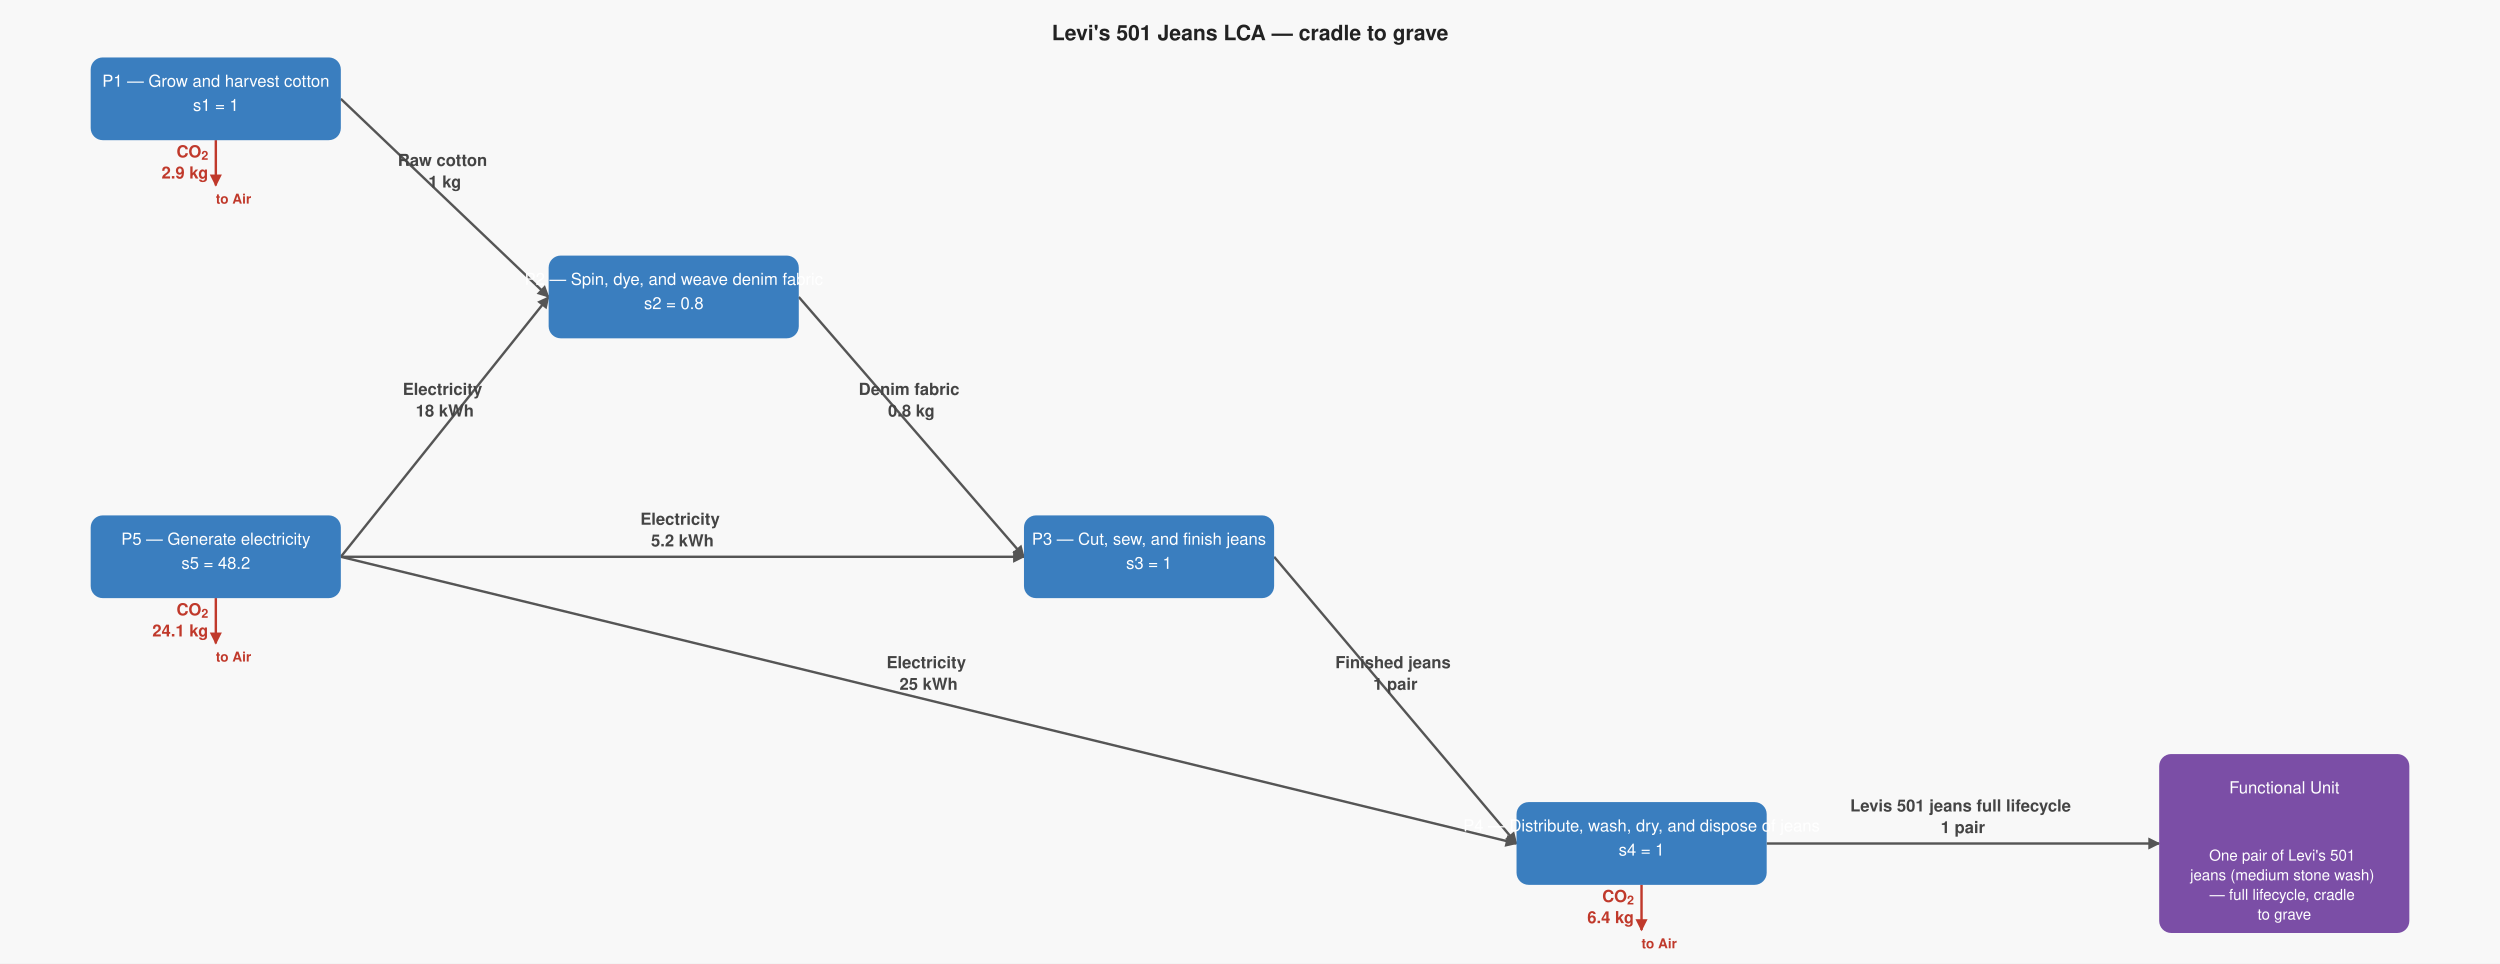
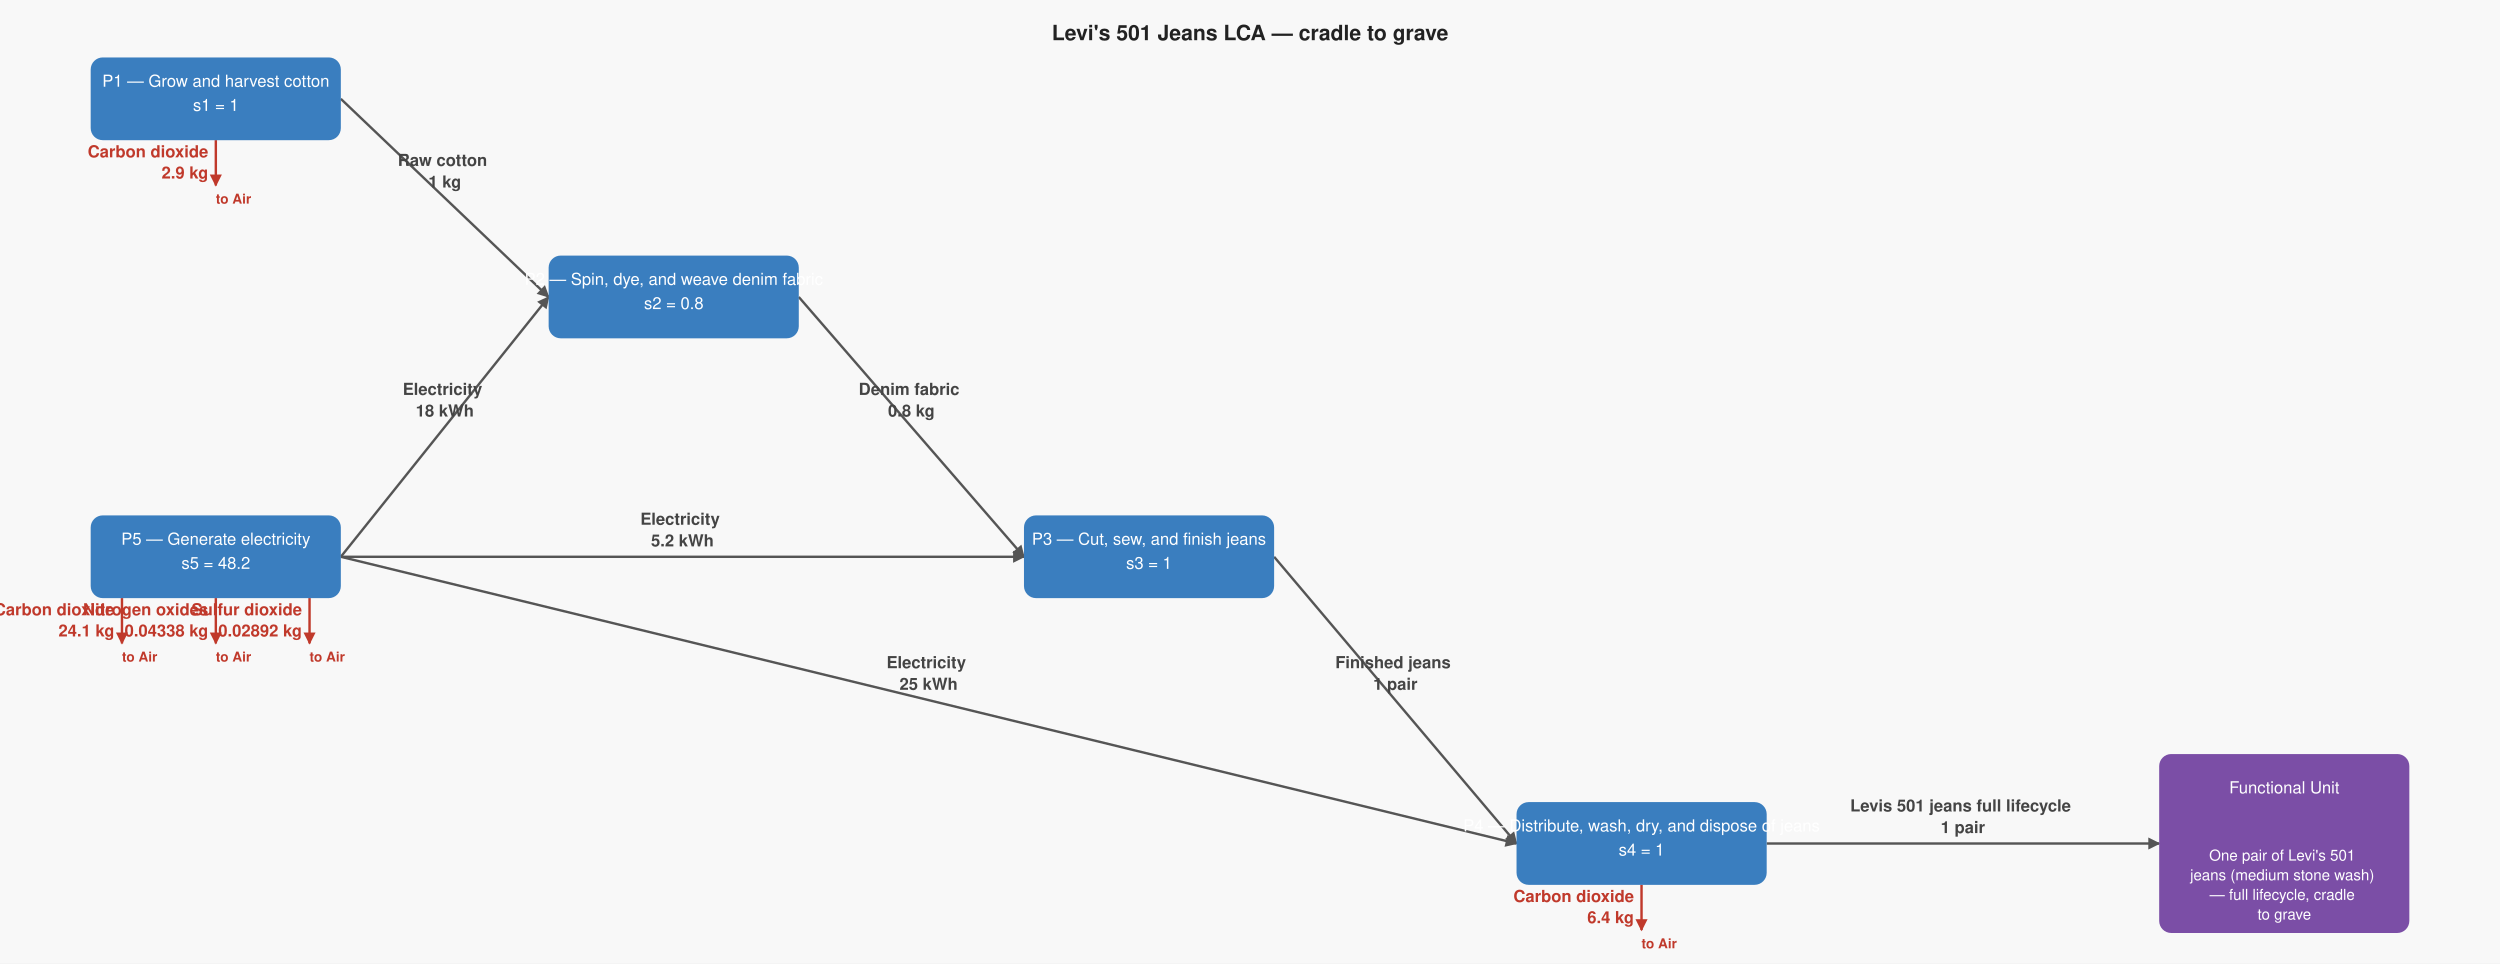
<svg xmlns="http://www.w3.org/2000/svg" width="1654.1" height="637.5" viewBox="0 -38.0 1654.1 637.5">
  <rect x="0" y="-38.0" width="1654.1" height="637.5" fill="#f8f8f8" />
  <defs>
    <marker id="arr" viewBox="0 0 10 10" refX="9" refY="5" markerWidth="5" markerHeight="5" orient="auto">
      <path d="M0,0 L10,5 L0,10 z" fill="#555555" />
    </marker>
    <marker id="arr-green" viewBox="0 0 10 10" refX="9" refY="5" markerWidth="5" markerHeight="5" orient="auto">
      <path d="M0,0 L10,5 L0,10 z" fill="#2d7a45" />
    </marker>
    <marker id="arr-red" viewBox="0 0 10 10" refX="9" refY="5" markerWidth="5" markerHeight="5" orient="auto">
      <path d="M0,0 L10,5 L0,10 z" fill="#c0392b" />
    </marker>
  </defs>
  <text x="827.1" y="-11.4" text-anchor="middle" dominant-baseline="auto" font-family="Helvetica,Arial,sans-serif" font-size="14" font-weight="bold" fill="#222">Levi's 501 Jeans LCA — cradle to grave</text>
  <line x1="142.8" y1="54.7" x2="142.8" y2="84.7" stroke="#c0392b" stroke-width="1.6" marker-end="url(#arr-red)" />
-   <text x="137.8" y="66.1" text-anchor="end" dominant-baseline="auto" font-family="Helvetica,Arial,sans-serif" font-size="11" font-weight="bold" fill="#c0392b">CO<tspan baseline-shift="sub" font-size="0.75em">2</tspan>
-   </text>
+   <text x="137.8" y="66.1" text-anchor="end" dominant-baseline="auto" font-family="Helvetica,Arial,sans-serif" font-size="11" font-weight="bold" fill="#c0392b">Carbon dioxide</text>
  <text x="137.8" y="80.1" text-anchor="end" dominant-baseline="auto" font-family="Helvetica,Arial,sans-serif" font-size="11" font-weight="bold" fill="#c0392b">2.9 kg</text>
  <text x="142.8" y="96.7" text-anchor="start" dominant-baseline="auto" font-family="Helvetica,Arial,sans-serif" font-size="9" font-weight="bold" fill="#c0392b">to Air</text>
  <line x1="1086.1" y1="547.4" x2="1086.1" y2="577.4" stroke="#c0392b" stroke-width="1.6" marker-end="url(#arr-red)" />
-   <text x="1081.1" y="558.8" text-anchor="end" dominant-baseline="auto" font-family="Helvetica,Arial,sans-serif" font-size="11" font-weight="bold" fill="#c0392b">CO<tspan baseline-shift="sub" font-size="0.75em">2</tspan>
-   </text>
+   <text x="1081.1" y="558.8" text-anchor="end" dominant-baseline="auto" font-family="Helvetica,Arial,sans-serif" font-size="11" font-weight="bold" fill="#c0392b">Carbon dioxide</text>
  <text x="1081.1" y="572.8" text-anchor="end" dominant-baseline="auto" font-family="Helvetica,Arial,sans-serif" font-size="11" font-weight="bold" fill="#c0392b">6.4 kg</text>
  <text x="1086.1" y="589.4" text-anchor="start" dominant-baseline="auto" font-family="Helvetica,Arial,sans-serif" font-size="9" font-weight="bold" fill="#c0392b">to Air</text>
+   <line x1="80.7" y1="357.7" x2="80.7" y2="387.7" stroke="#c0392b" stroke-width="1.6" marker-end="url(#arr-red)" />
+   <text x="75.7" y="369.1" text-anchor="end" dominant-baseline="auto" font-family="Helvetica,Arial,sans-serif" font-size="11" font-weight="bold" fill="#c0392b">Carbon dioxide</text>
+   <text x="75.7" y="383.1" text-anchor="end" dominant-baseline="auto" font-family="Helvetica,Arial,sans-serif" font-size="11" font-weight="bold" fill="#c0392b">24.1 kg</text>
+   <text x="80.7" y="399.7" text-anchor="start" dominant-baseline="auto" font-family="Helvetica,Arial,sans-serif" font-size="9" font-weight="bold" fill="#c0392b">to Air</text>
  <line x1="142.8" y1="357.7" x2="142.8" y2="387.7" stroke="#c0392b" stroke-width="1.6" marker-end="url(#arr-red)" />
-   <text x="137.8" y="369.1" text-anchor="end" dominant-baseline="auto" font-family="Helvetica,Arial,sans-serif" font-size="11" font-weight="bold" fill="#c0392b">CO<tspan baseline-shift="sub" font-size="0.75em">2</tspan>
-   </text>
-   <text x="137.8" y="383.1" text-anchor="end" dominant-baseline="auto" font-family="Helvetica,Arial,sans-serif" font-size="11" font-weight="bold" fill="#c0392b">24.1 kg</text>
+   <text x="137.8" y="369.1" text-anchor="end" dominant-baseline="auto" font-family="Helvetica,Arial,sans-serif" font-size="11" font-weight="bold" fill="#c0392b">Nitrogen oxides</text>
+   <text x="137.8" y="383.1" text-anchor="end" dominant-baseline="auto" font-family="Helvetica,Arial,sans-serif" font-size="11" font-weight="bold" fill="#c0392b">0.04338 kg</text>
  <text x="142.8" y="399.7" text-anchor="start" dominant-baseline="auto" font-family="Helvetica,Arial,sans-serif" font-size="9" font-weight="bold" fill="#c0392b">to Air</text>
+   <line x1="204.8" y1="357.7" x2="204.8" y2="387.7" stroke="#c0392b" stroke-width="1.6" marker-end="url(#arr-red)" />
+   <text x="199.8" y="369.1" text-anchor="end" dominant-baseline="auto" font-family="Helvetica,Arial,sans-serif" font-size="11" font-weight="bold" fill="#c0392b">Sulfur dioxide</text>
+   <text x="199.8" y="383.1" text-anchor="end" dominant-baseline="auto" font-family="Helvetica,Arial,sans-serif" font-size="11" font-weight="bold" fill="#c0392b">0.02892 kg</text>
+   <text x="204.8" y="399.7" text-anchor="start" dominant-baseline="auto" font-family="Helvetica,Arial,sans-serif" font-size="9" font-weight="bold" fill="#c0392b">to Air</text>
  <line x1="225.5" y1="27.4" x2="363.0" y2="158.5" stroke="#555555" stroke-width="1.6" marker-end="url(#arr)" />
  <text text-anchor="middle" font-family="Helvetica,Arial,sans-serif" font-size="11" font-weight="bold" fill="#444">
    <tspan x="294.3" y="71.8" dominant-baseline="auto">Raw cotton</tspan>
    <tspan x="294.3" y="86.1" dominant-baseline="auto">1 kg</tspan>
  </text>
  <line x1="528.5" y1="158.5" x2="677.5" y2="330.4" stroke="#555555" stroke-width="1.6" marker-end="url(#arr)" />
  <text text-anchor="middle" font-family="Helvetica,Arial,sans-serif" font-size="11" font-weight="bold" fill="#444">
    <tspan x="603.0" y="223.3" dominant-baseline="auto">Denim fabric</tspan>
    <tspan x="603.0" y="237.6" dominant-baseline="auto">0.8 kg</tspan>
  </text>
  <line x1="843.0" y1="330.4" x2="1003.4" y2="520.1" stroke="#555555" stroke-width="1.6" marker-end="url(#arr)" />
  <text text-anchor="middle" font-family="Helvetica,Arial,sans-serif" font-size="11" font-weight="bold" fill="#444">
    <tspan x="923.2" y="404.1" dominant-baseline="auto">Finished jeans</tspan>
    <tspan x="923.2" y="418.4" dominant-baseline="auto">1 pair</tspan>
  </text>
  <line x1="1168.9" y1="520.1" x2="1428.6" y2="520.1" stroke="#555555" stroke-width="1.6" marker-end="url(#arr)" />
  <text text-anchor="middle" font-family="Helvetica,Arial,sans-serif" font-size="11" font-weight="bold" fill="#444">
    <tspan x="1298.7" y="498.9" dominant-baseline="auto">Levis 501 jeans full lifecycle</tspan>
    <tspan x="1298.7" y="513.2" dominant-baseline="auto">1 pair</tspan>
  </text>
  <line x1="225.5" y1="330.4" x2="363.0" y2="158.5" stroke="#555555" stroke-width="1.6" marker-end="url(#arr)" />
  <text text-anchor="middle" font-family="Helvetica,Arial,sans-serif" font-size="11" font-weight="bold" fill="#444">
    <tspan x="294.3" y="223.3" dominant-baseline="auto">Electricity</tspan>
    <tspan x="294.3" y="237.6" dominant-baseline="auto">18 kWh</tspan>
  </text>
  <line x1="225.5" y1="330.4" x2="677.5" y2="330.4" stroke="#555555" stroke-width="1.6" marker-end="url(#arr)" />
  <text text-anchor="middle" font-family="Helvetica,Arial,sans-serif" font-size="11" font-weight="bold" fill="#444">
    <tspan x="451.5" y="309.2" dominant-baseline="auto">Electricity</tspan>
    <tspan x="451.5" y="323.5" dominant-baseline="auto">5.2 kWh</tspan>
  </text>
  <line x1="225.5" y1="330.4" x2="1003.4" y2="520.1" stroke="#555555" stroke-width="1.6" marker-end="url(#arr)" />
  <text text-anchor="middle" font-family="Helvetica,Arial,sans-serif" font-size="11" font-weight="bold" fill="#444">
    <tspan x="614.4" y="404.1" dominant-baseline="auto">Electricity</tspan>
    <tspan x="614.4" y="418.4" dominant-baseline="auto">25 kWh</tspan>
  </text>
  <rect x="60.0" y="-0.0" width="165.513" height="54.745" rx="8" fill="#3a7ebf" />
  <text x="142.8" y="19.4" text-anchor="middle" dominant-baseline="auto" font-family="Helvetica,Arial,sans-serif" font-size="11" font-weight="normal" fill="white">P1 — Grow and harvest cotton</text>
  <text x="142.8" y="35.4" text-anchor="middle" dominant-baseline="auto" font-family="Helvetica,Arial,sans-serif" font-size="11" font-weight="normal" fill="white">s1 = 1</text>
  <rect x="363.0" y="131.1" width="165.513" height="54.745" rx="8" fill="#3a7ebf" />
  <text x="445.8" y="150.5" text-anchor="middle" dominant-baseline="auto" font-family="Helvetica,Arial,sans-serif" font-size="11" font-weight="normal" fill="white">P2 — Spin, dye, and weave denim fabric</text>
  <text x="445.8" y="166.5" text-anchor="middle" dominant-baseline="auto" font-family="Helvetica,Arial,sans-serif" font-size="11" font-weight="normal" fill="white">s2 = 0.8</text>
  <rect x="677.5" y="303.0" width="165.513" height="54.745" rx="8" fill="#3a7ebf" />
  <text x="760.2" y="322.4" text-anchor="middle" dominant-baseline="auto" font-family="Helvetica,Arial,sans-serif" font-size="11" font-weight="normal" fill="white">P3 — Cut, sew, and finish jeans</text>
  <text x="760.2" y="338.4" text-anchor="middle" dominant-baseline="auto" font-family="Helvetica,Arial,sans-serif" font-size="11" font-weight="normal" fill="white">s3 = 1</text>
  <rect x="1003.4" y="492.7" width="165.513" height="54.745" rx="8" fill="#3a7ebf" />
  <text x="1086.1" y="512.1" text-anchor="middle" dominant-baseline="auto" font-family="Helvetica,Arial,sans-serif" font-size="11" font-weight="normal" fill="white">P4 — Distribute, wash, dry, and dispose of jeans</text>
  <text x="1086.1" y="528.1" text-anchor="middle" dominant-baseline="auto" font-family="Helvetica,Arial,sans-serif" font-size="11" font-weight="normal" fill="white">s4 = 1</text>
  <rect x="60.0" y="303.0" width="165.513" height="54.745" rx="8" fill="#3a7ebf" />
  <text x="142.8" y="322.4" text-anchor="middle" dominant-baseline="auto" font-family="Helvetica,Arial,sans-serif" font-size="11" font-weight="normal" fill="white">P5 — Generate electricity</text>
  <text x="142.8" y="338.4" text-anchor="middle" dominant-baseline="auto" font-family="Helvetica,Arial,sans-serif" font-size="11" font-weight="normal" fill="white">s5 = 48.2</text>
  <rect x="1428.6" y="460.9" width="165.513" height="118.406" rx="8" fill="#7b4ea6" />
  <text x="1511.4" y="486.9" text-anchor="middle" dominant-baseline="auto" font-family="Helvetica,Arial,sans-serif" font-size="11" font-weight="normal" fill="white">Functional Unit</text>
  <text text-anchor="middle" font-family="Helvetica,Arial,sans-serif" font-size="10" font-weight="normal" fill="white">
    <tspan x="1511.4" y="531.4" dominant-baseline="auto">One pair of Levi's 501</tspan>
    <tspan x="1511.4" y="544.4" dominant-baseline="auto">jeans (medium stone wash)</tspan>
    <tspan x="1511.4" y="557.4" dominant-baseline="auto">— full lifecycle, cradle</tspan>
    <tspan x="1511.4" y="570.4" dominant-baseline="auto">to grave</tspan>
  </text>
</svg>
